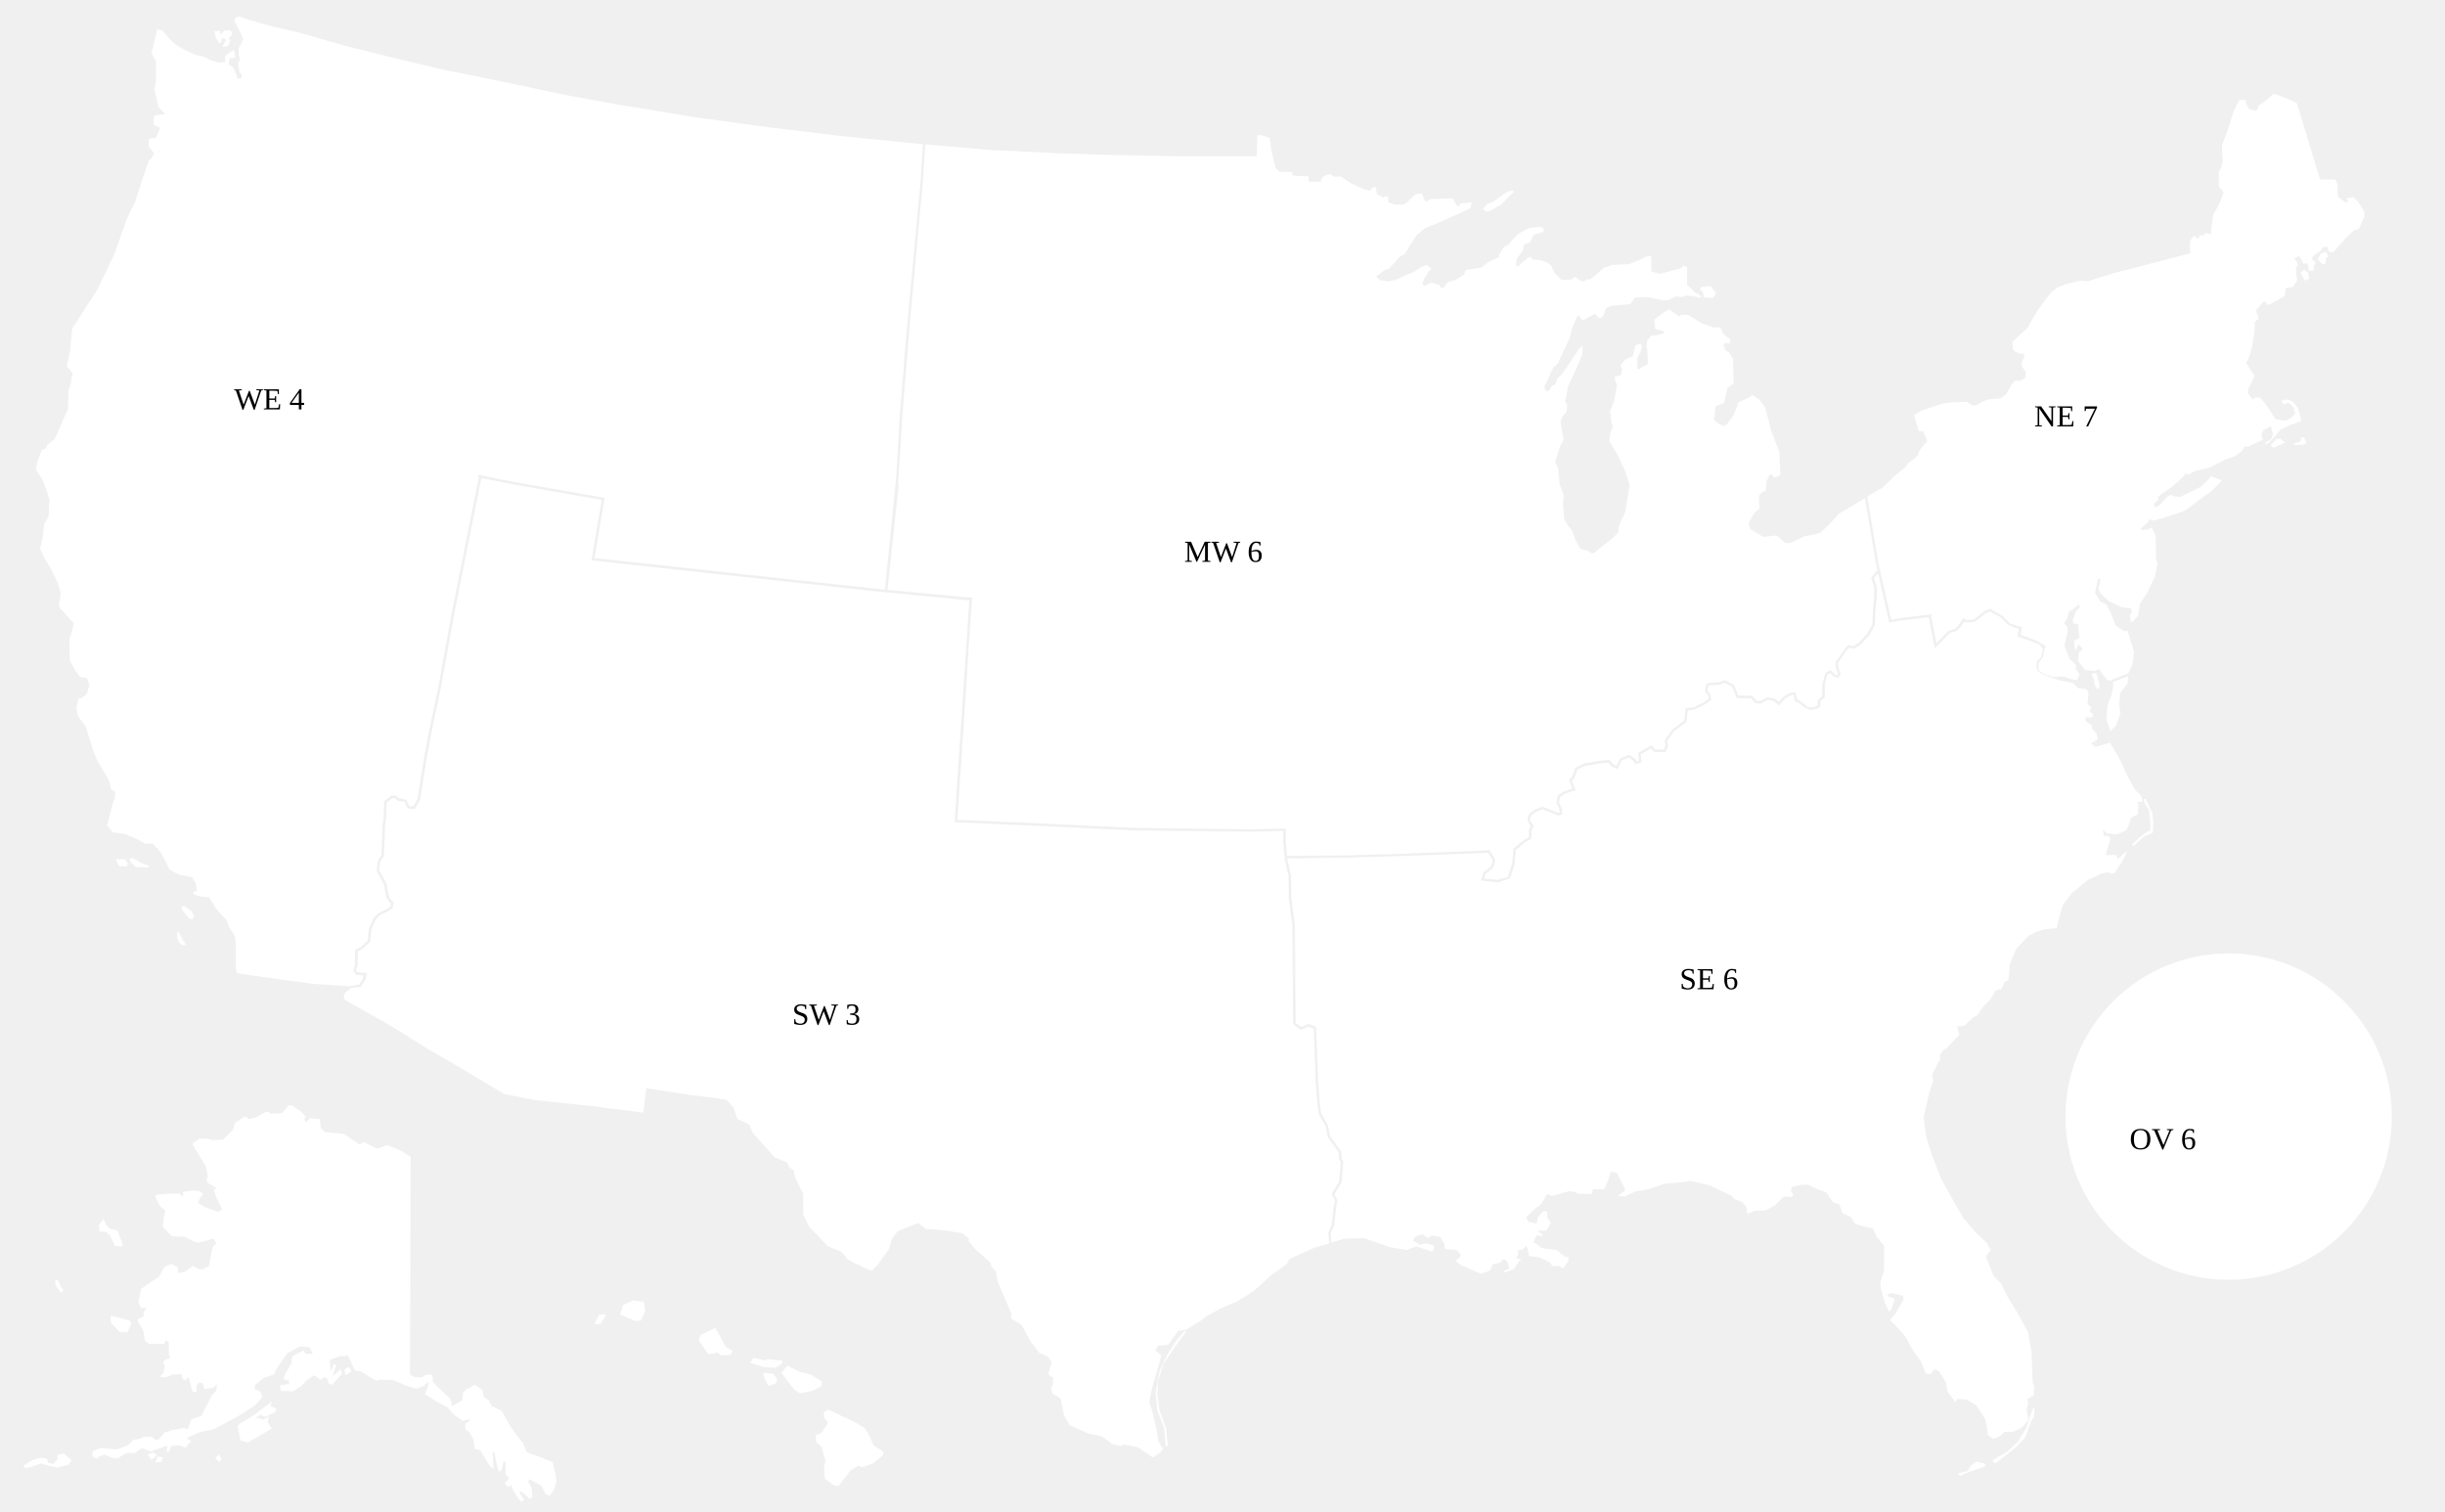
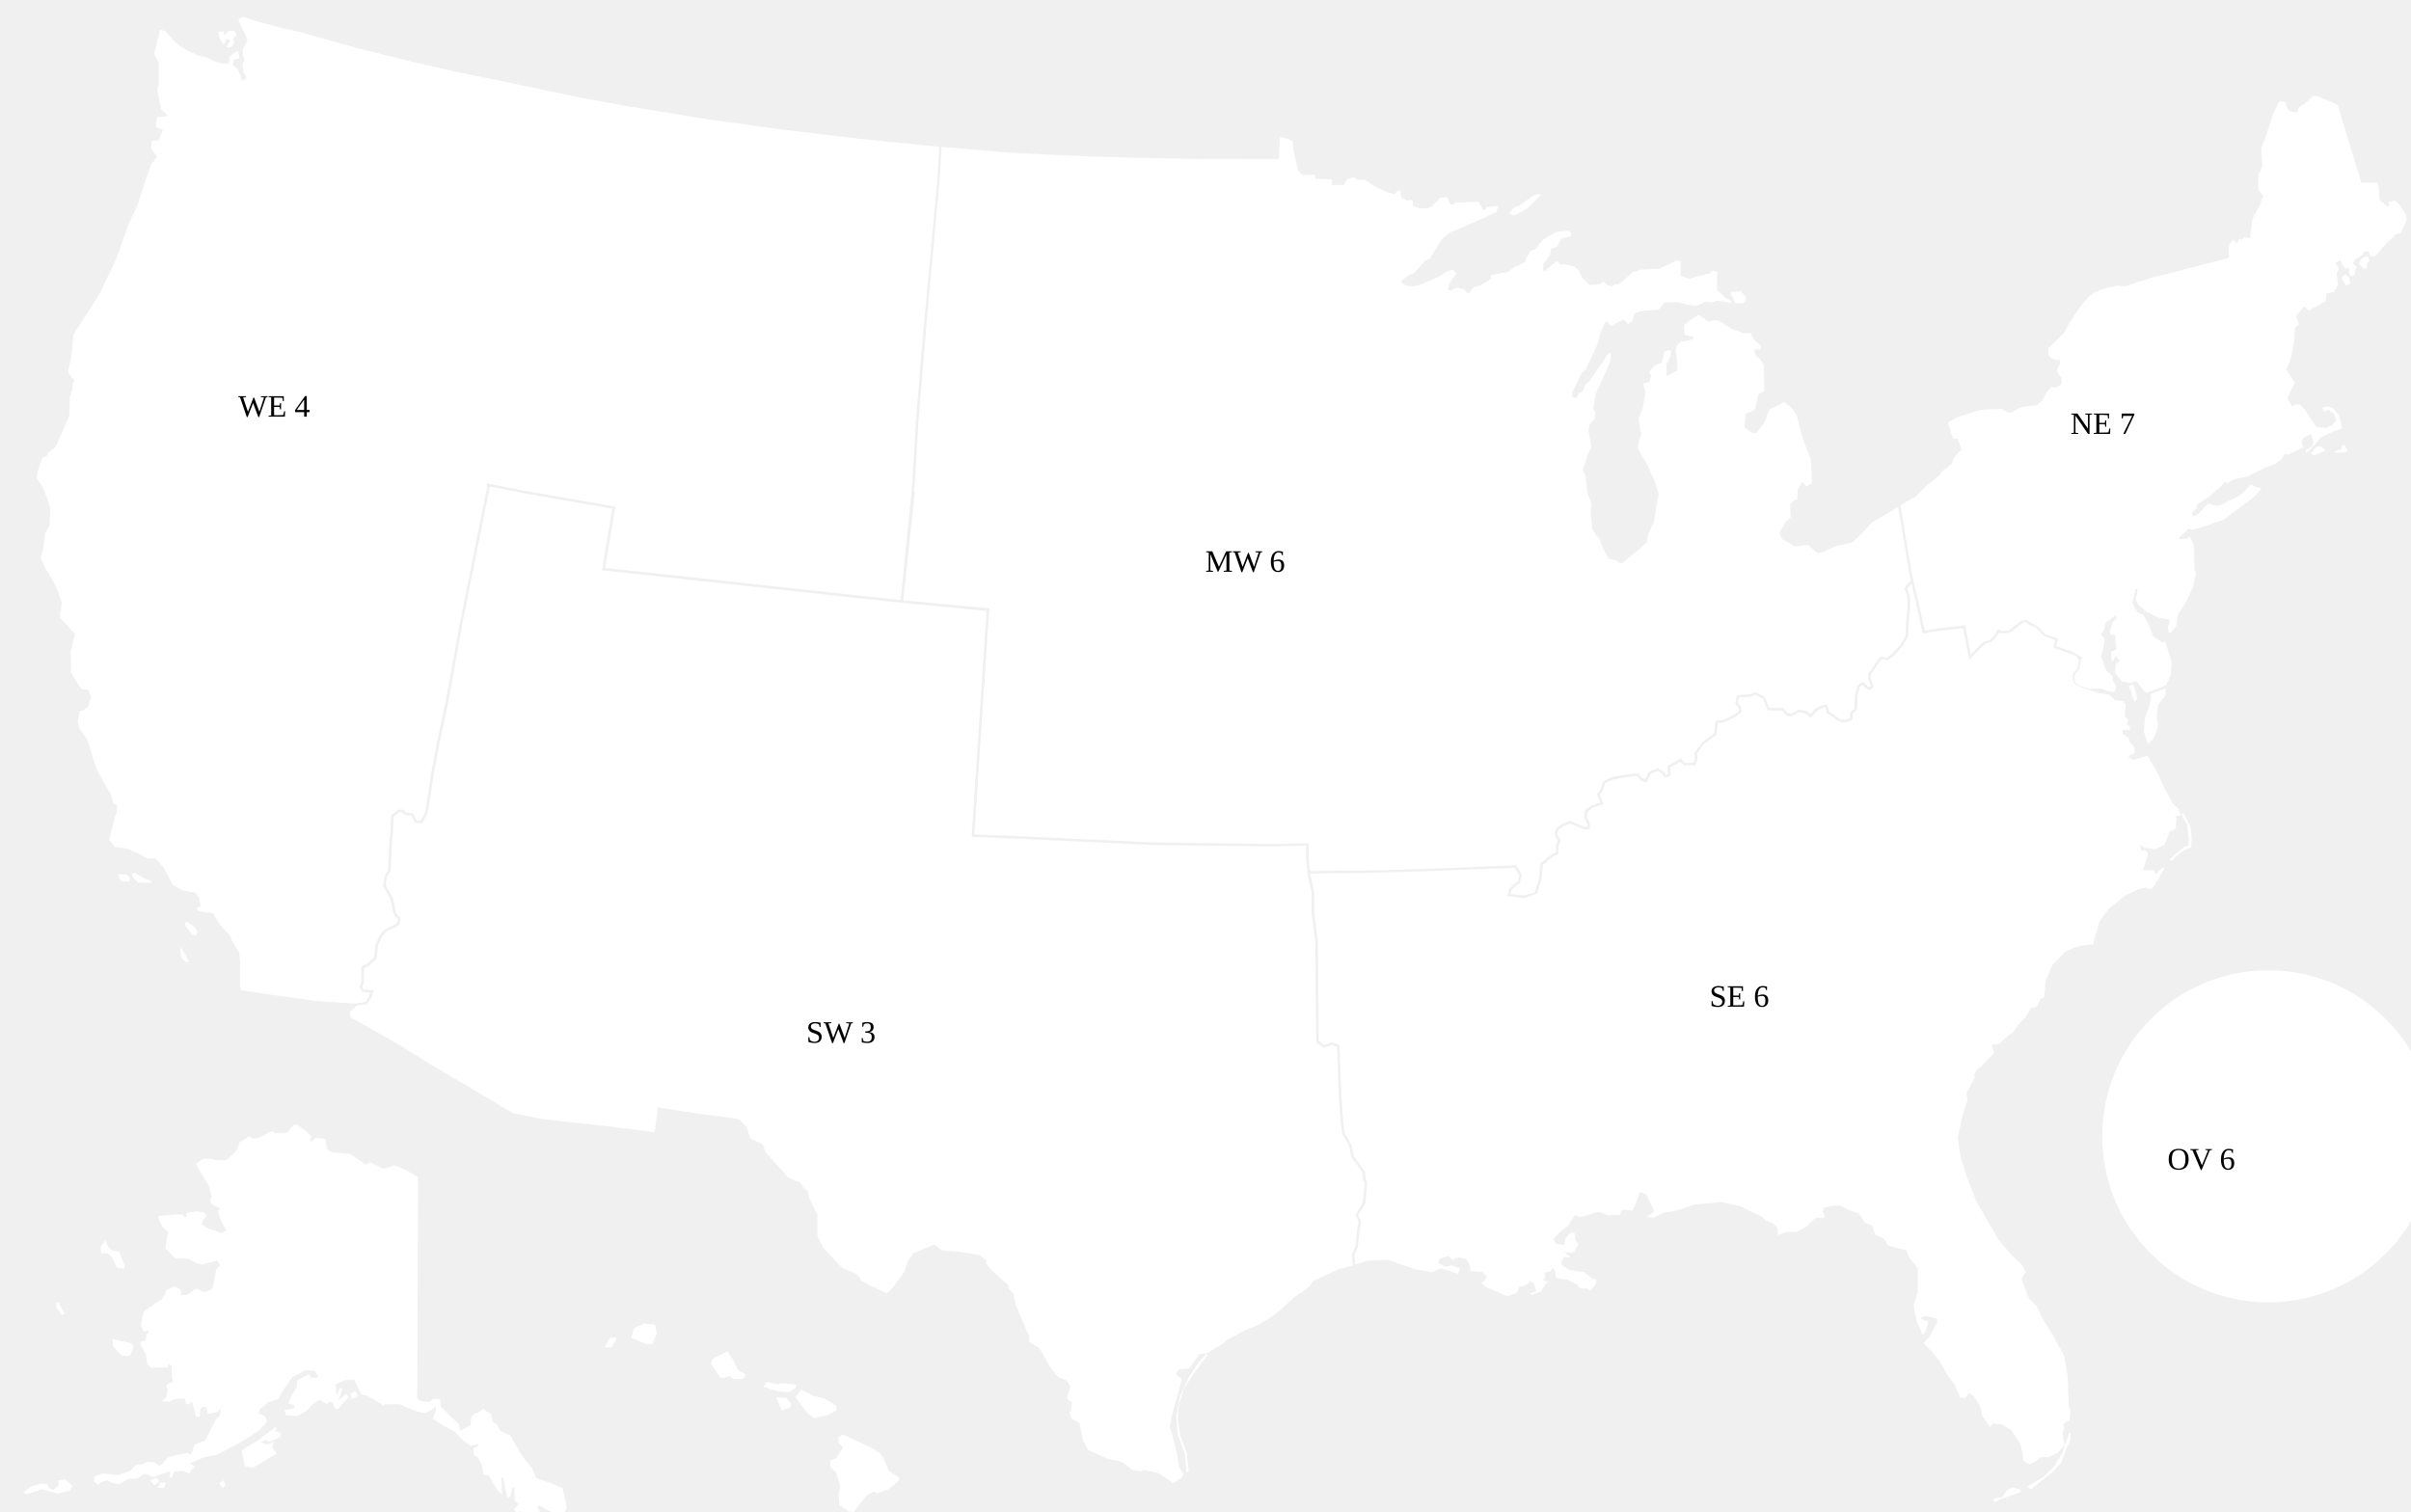
- <svg xmlns="http://www.w3.org/2000/svg" viewBox="0 0 959 593" version="1.1" id="svgdata" style="enable-background:new">
+ <svg xmlns="http://www.w3.org/2000/svg" version="1.1" id="svgdata" style="enable-background:new">
  <defs id="defs3789">
    <style type="text/css" id="style3787">
    .state {fill:#D3D3D3;}
  </style>
  </defs>
  <g id="outlines" class="state" style="fill:#d3d3d3">
    <path style="fill:#ffffff;fill-opacity:1" d="M 93.6,6.4 92.199,7.199 91.9,8 l 2.4,4.801 1.1,2.6 L 93.6,19 v 2.6 l 0.6,1.5 -0.799,1.801 0.5,3.199 1,1.301 -0.201,1.299 -1.5,0.201 L 92.6,29 91.5,26.6 l -1.801,-1.5 L 90,23 92.301,22.5 92,20.699 91.699,19.6 89.6,20.9 88.301,22 v 2.4 L 86,24.6 l -3.4,-1 -2.9,-1.5 -3.1,-0.6 -4.5,-2.1 L 68.9,17.5 66.199,14.9 63.801,12 l -2.102,-0.5 -2.299,9.4 1.799,3.199 V 32 l -0.6,2.9 1.5,7.1 2.701,2.699 -4.4,0.602 L 60.199,49 l 2.602,1.1 -1.602,4 -2.699,0.301 -0.301,2.9 2.256,2.842 c -0.002,0.053 0.013,0.166 0,0.191 -0.016,0.032 -0.06,0.044 -0.076,0.076 -0.011,0.023 0.011,0.055 0,0.078 -0.16,0.319 0.004,-0.083 -0.154,0.076 -0.018,0.018 0.018,0.058 0,0.076 -0.018,0.018 -0.058,-0.018 -0.076,0 -0.018,0.018 0.018,0.058 0,0.076 -0.018,0.018 -0.058,-0.018 -0.076,0 -0.036,0.036 0.036,0.118 0,0.154 -0.018,0.018 -0.06,-0.018 -0.078,0 -0.036,0.036 0.023,0.109 0,0.154 -0.016,0.032 -0.06,0.044 -0.076,0.076 -0.011,0.023 0.018,0.058 0,0.076 -0.018,0.018 -0.051,0 -0.076,0 0,0.026 0.018,0.058 0,0.076 -0.018,0.018 -0.058,-0.018 -0.076,0 -0.036,0.036 0.036,0.118 0,0.154 -0.018,0.018 -0.06,-0.018 -0.078,0 -0.036,0.036 0.036,0.118 0,0.154 -0.018,0.018 -0.058,-0.018 -0.076,0 -0.018,0.018 0.011,0.053 0,0.076 -0.016,0.032 -0.06,0.044 -0.076,0.076 -0.011,0.023 0.018,0.058 0,0.076 -0.018,0.018 -0.06,-0.018 -0.078,0 -0.018,0.018 0.018,0.06 0,0.078 -0.018,0.018 -0.058,-0.018 -0.076,0 -0.036,0.036 0.036,0.116 0,0.152 -0.018,0.018 -0.058,-0.018 -0.076,0 -0.038,0.038 0.038,0.192 0,0.23 -0.04,0.04 -0.114,0.036 -0.154,0.076 -0.008,0.008 -0.004,0.072 0,0.135 L 58.5,62.699 l -2.301,6.5 -3.199,10 -3.199,6.5 -5,14.102 -6.5,13.6 L 30.199,126 28.301,128.9 27.5,137.5 l -1.301,6 2.395,3.09 c -0.02,0.017 -0.043,0.032 -0.055,0.055 -0.023,0.046 0.036,0.116 0,0.152 -0.018,0.018 -0.058,-0.018 -0.076,0 -0.018,0.018 0.011,0.053 0,0.076 -0.016,0.032 -0.06,0.046 -0.076,0.078 -0.026,0.053 0.027,0.356 0,0.383 -0.018,0.018 -0.058,-0.018 -0.076,0 0,0.205 0.024,-0.026 -0.078,0.076 -0.038,0.038 0.038,0.192 0,0.23 -0.018,0.018 -0.058,-0.018 -0.076,0 -0.018,0.018 0.018,0.058 0,0.076 -0.018,0.018 -0.058,-0.018 -0.076,0 -0.038,0.038 0.038,0.192 0,0.23 -0.018,0.018 -0.06,-0.018 -0.078,0 -0.024,0.024 0.024,0.361 0,0.385 -0.018,0.018 -0.058,-0.018 -0.076,0 -0.004,0.003 0,0.347 0,0.383 v 0.691 0.076 c 0,0.026 -0.018,0.058 0,0.076 0.03,0.03 0.083,0.002 0.127,0.002 l -1.152,3.34 -0.201,7.4 -5.199,11.799 -3.1,2.6 -0.301,1.102 -1.799,0.799 -1.5,4.201 L 14,184 l 2.699,4.199 1.602,4.201 1.1,3.6 -0.301,6.5 -1.799,3.1 -0.602,5.801 -1,3.699 L 17.5,219 l 2.699,4.5 2.301,4.801 1.301,4 L 23.5,235.5 23.199,236 v 2.1 l 5.701,6.301 -0.5,2.4 -0.6,2.299 -0.602,1.9 0.201,8.199 2.1,3.701 1.9,2.6 2.699,0.5 1,2.699 L 34,272.301 l -2.1,1.6 h -1.1 L 30,277.801 l 0.5,2.898 3.199,4.4 1.602,5.301 1.5,4.699 1.299,3.1 L 41.5,304 l 1.5,2.6 0.5,2.9 1.6,1 v 2.4 l -0.799,1.9 -1.801,7.1 -0.5,1.9 2.4,2.699 4.199,0.5 4.5,1.801 L 57,330.9 h 2.9 l 2.9,3.1 2.6,4.801 1.1,2.299 3.9,2.1 4.799,0.801 1.5,2.1 0.602,3.201 -1.5,0.6 0.299,1 3.201,0.799 2.699,0.201 2.9,4.699 3.9,4.201 0.799,2.299 2.6,4.201 L 92.5,370.5 v 9.4 l 0.5,1.799 10,1.5 19.699,2.701 14.201,0.9 3.9,-0.602 1.398,-2 0.4,-1.6 -3,-0.299 -1,-1.701 0.6,-1.9 0.102,-6.199 2.299,-1.1 2.6,-2.5 0.5,-4.701 1.701,-3.898 1.9,-2.102 3.398,-1.6 1.4,-1 0.201,-1.4 -0.701,-0.6 -1,-1.5 -1.1,-5.4 -2.801,-5.199 0.4,-3.1 v -0.002 l 0.346,-1.283 0.055,0.084 1.1,-1.799 0.086,-2.145 c 0.014,-5.3e-4 0.033,0.01 0.043,0 0.051,-0.051 0,-0.144 0,-0.217 v -0.219 -0.434 c -0.003,0 -0.005,-0.005 -0.008,-0.006 l 0.002,-0.025 c 0.002,0.01 0.006,0.023 0.006,0.031 0.071,0 0.072,-0.21 0.002,-0.215 L 150.1,323 l 0.301,-1.5 0.299,-7.301 1.801,-1.299 0.9,-0.801 1.799,-0.1 1.301,1.1 2.801,0.5 1.199,2.6 1.6,0.102 1.701,-3.102 2.6,-16.398 2.1,-11.102 3.301,-15.5 5.398,-29.799 10.602,-53.1 -0.371,-0.074 c -0.015,-0.004 -0.024,0 0.07,0 0.024,-0.024 -0.024,-0.359 0,-0.383 0.04,-0.04 0.114,-0.036 0.154,-0.076 0.036,-0.036 -0.036,-0.118 0,-0.154 0.018,-0.018 0.058,0.018 0.076,0 0.038,-0.038 -0.038,-0.192 0,-0.23 0.018,-0.018 0.06,0.018 0.078,0 0.024,-0.024 0.008,-0.064 0,-0.102 l 13.592,2.719 33.984,5.957 0.057,0.072 1.711,0.266 -1.953,11.605 -2,12 27.9,3 83.301,9.1 2.699,0.301 4.4,-44 1.5,-25.4 1.5,-17.9 -0.057,-0.006 0.037,-0.896 0.019,0.002 1.301,-15.199 5.299,-57.131 L 362,56.57 331.199,53.5 302,50 272.699,46 240.4,40.699 222,37.301 l -32.699,-6.891 -0.004,0.02 -1.004,-0.189 0.008,-0.041 -12.865,-2.541 -0.016,-0.045 -1.129,-0.186 0.01,-0.037 -15,-3.49 -23,-5.701 -20,-5.699 -8.602,-1.9 L 98,7.9 Z m -5.5,5.5 -1.5,1.6 -0.5,-1.4 -2,0.201 0.5,2.398 1.5,2.301 0.701,-0.6 0.299,-1.5 L 88.801,15.5 c 0,0 -1.5,2.3 -1.5,2.6 0,0.3 0.898,0.201 0.898,0.201 l 1.4,-0.4 0.701,-2 -0.602,-0.801 1.5,-1.699 -0.799,-1.5 z m -25.799,47.299 0.379,0.064 c -0.012,0.019 0.017,0.055 0,0.072 -0.036,0.036 -0.116,-0.036 -0.152,0 -0.018,0.018 0.018,0.06 0,0.078 -0.038,0.038 -0.192,-0.038 -0.23,0 -0.018,0.018 0.018,0.058 0,0.076 -0.036,0.036 -0.118,-0.036 -0.154,0 -0.018,0.018 0.018,0.058 0,0.076 -0.024,0.024 -0.359,-0.024 -0.383,0 -0.018,0.018 0.018,0.058 0,0.076 -0.018,0.018 -0.051,0 -0.076,0 -0.025,0 -0.101,0.001 -0.182,0 z M 51.9,336.4 50.699,337 l 0.9,1.5 1.6,1.6 4.5,0.201 0.9,-0.602 L 55.5,338.5 Z M 45.5,337 l 0.6,1.5 0.6,1.199 3.201,0.102 L 50.1,338.5 48.801,337 Z m 26.9,18.4 -1.1,0.199 v 1.201 h 0.1 l 1.799,2.299 0.801,1 1.5,0.6 0.6,-1.5 -1,-1.799 z M 69.5,365.5 v 2.199 c 0,0.4 0.699,1.9 0.699,1.9 L 71.5,370.801 73,370.6 71.801,368.699 70,365.5 Z m 43.801,68 -2.701,3.1 -4.5,0.201 -1,-0.801 -1.1,0.199 -3.699,2.102 -2.701,0.6 -1.6,-1 -3.699,2.4 -1.102,3.1 L 87.5,447 83.301,447.199 81.5,446.6 h -3.199 l -2.9,1.9 2.4,4.199 2.898,4.701 L 81.5,461.301 81,462.9 81.5,464 l 3.4,1.9 -1,0.799 1,3.201 2.299,4.4 -1.799,1 -5,-1.801 -2.701,-1.6 0.5,-1.5 1.5,-2.1 -1.5,-1.102 -2.6,-0.299 -3.9,0.6 0.201,1.6 h -0.6 l -1,-1 h -2.102 l -6.799,0.5 -0.5,0.801 1.9,3.699 2.1,1.801 -0.6,2.4 -0.5,3.898 3.6,3.701 5,0.199 3.6,1.801 1.9,0.5 3.199,-0.801 2.6,-0.799 1.102,1.898 c 0,0 -0.4,0.5 -1,1 -0.7,0.5 -1,3.4 -1,3.4 L 82,496.5 l -2.301,1.301 h -1.6 l -1,-0.602 L 75.5,496.6 72.301,499 69.9,499.301 69.6,496.9 67,495.801 l -2.699,1.299 -1.9,3.701 -2.6,1.6 -4.5,3.199 -1,5 1.1,2.701 1.299,-0.5 0.801,0.5 -1.1,1.1 -0.201,2.1 -2.1,0.801 v 1 l 2.1,3.6 0.602,3.9 1.5,1.299 h 6.1 l 0.799,-1.5 1,1 V 531 l 0.602,1.801 L 65.5,533 l -1.5,1 0.6,1.9 -0.5,2.6 -1.5,1.5 2.6,0.301 2.102,-1.102 4,-0.199 0.299,1.9 1.1,0.5 L 74,540.1 l 1.5,5.801 1.5,0.199 0.199,-2.9 1,-1 L 79.5,542.5 80.1,544.9 83.5,544.301 85.1,543 l -0.299,2.6 -1.602,1.5 -2.299,4.5 L 79,555.301 l -4,1.5 L 73.699,560.5 H 72.9 L 72.301,560 71,560.301 l -3.4,0.6 -3.1,1 -2.301,2.699 -1,0.301 -1.6,-1.301 -2.699,-0.199 -1.801,0.799 -2.9,0.602 -2.1,2.1 -4.4,1.6 -6.299,-0.6 -3.1,1.299 v 1.9 l 1.6,1.1 1,-1 2.299,-0.6 2.602,1.1 L 45.9,572 47.5,571.199 l 2.1,-1.299 h 3.201 L 55.699,568 l 3.4,1.301 2.9,-1 3.6,-1.301 -0.299,2.4 h 1 l 0.799,-2.301 3.201,-0.199 2.699,1 0.5,-1.1 1.5,-1.5 L 73.199,564 78.5,561.699 l 5.301,-1.1 2.1,-1.1 7.799,-4.199 6.5,-4.201 2.701,-3.199 -0.801,-2.1 -2.299,-1 0.299,-1.602 3.1,-2.6 4.201,-1.5 1.1,-2.299 1.801,-2.602 2.398,-3.398 5,-2.701 3.701,0.301 L 122.699,531 H 120 l -1,-1.301 -4.4,2.301 -0.199,0.801 v 1.799 l -2.301,3.9 -1,2.4 2.301,0.6 v 1.301 l -3.701,0.6 0.5,2.1 4.701,0.199 3.4,-2.1 1.799,-2.1 3.1,-2.1 2.701,1.799 1.299,-1.1 1.301,0.801 0.5,1.9 1.301,0.299 3.898,-4.4 -0.6,-1.6 -3.199,2.701 1.5,-4.4 -1,-0.301 -1.1,2.9 -0.5,-4.5 3.6,-1.5 3.6,-0.301 2.699,5.801 2.102,0.301 6.5,3.898 0.6,-0.5 h 5.5 l 5.699,2.4 3.701,1.1 2.898,-1.1 L 168,542 v 1.6 l -1.301,3.201 4,2.6 L 175.5,552 l 2.6,2.9 3.4,2.4 2.6,-0.602 0.5,0.301 -2.1,1.301 v 2.299 l 1.6,1.1 1.6,2.9 0.602,3.701 2.1,0.5 3.6,6 1.5,1.299 V 575 l -0.301,-5.699 0.801,0.5 0.6,3.699 1,3.699 1.1,-0.5 0.801,-3.398 h 0.801 v 5 l 1.5,1.5 L 198,581.699 c 0,0 0.701,1.2 1.301,1.5 0.7,0.3 1,-1 1,-1 l 1,2.301 c 0,0 1.6,2.8 2.1,3.4 0.5,0.7 1.299,1 1.299,1 l 0.801,-0.801 -1.301,-1.799 -0.5,-1.602 2.102,1.301 1.898,1.9 1.102,-0.5 -0.201,-3.701 -1.5,-2.699 0.801,-0.801 1.799,1.102 2.701,1.5 1.5,3.1 1.6,0.799 1.801,-2.299 1,-3.4 -0.5,-3.1 -1,-4.4 -5.201,-2.1 -5,-1.801 -1.5,-3.699 -2.299,-2.701 -2.701,-3.898 -3.4,-6 L 192.801,551.5 191.699,549.1 189.801,548 189.199,545.1 186.1,543 l -1.9,1.5 -1.1,0.199 -1.5,1.602 -0.299,3.1 -0.602,0.199 -3.398,1.9 -0.5,-2.6 -7,-6.801 -0.201,-2.9 H 167 l -1.5,1.102 -3.1,-0.201 -1.6,-1 0.299,-85.4 -4.5,-2.699 -4.799,-1.9 -1.9,0.801 -2.1,0.6 -5.201,-2.6 -1.5,1 -6.299,-4.201 -7.102,-0.6 -1.898,-1.5 L 125.5,438.9 121.6,438.6 120,440.199 119.4,439.1 119.9,438 118,435.9 114.4,433.5 Z M 40.6,478.1 38.801,480.5 39,483.1 h 2.4 l 1.799,1.5 1.801,4 2.9,0.301 0.199,-1 L 46,482.6 43.199,482 l -1.5,-1.5 z M 21.699,502 v 1.9 L 23.801,507 l 1.1,-0.801 -1.1,-1.6 L 22.699,502 Z m 226.602,8.1 -4,1.801 -1,3.699 6.1,2.6 L 251.5,517.9 253.1,514 252.5,510.6 Z m -11,5.301 -2.301,0.299 -1.9,3.602 H 235.5 l 2.1,-3.102 z m -193.9,0.699 0.1,2.701 3.4,3.6 3.1,0.199 1.6,-3.699 -0.799,-1 -3.701,-1 z M 280.5,520.801 l -5.801,2.898 -0.699,1.9 3.699,5.5 2.4,-0.299 1.1,-0.5 1.5,1.299 3.701,-0.199 1,-1.5 -2.9,-1.801 -1.9,-3.699 z m 15,11.799 -1.301,1.9 5.4,1.699 L 304,536.5 l 2.6,-1.5 0.301,-1.301 -6.1,-0.6 -0.602,0.5 z m 13.301,3 L 306.5,538.5 l 5,6.5 2.4,1.5 4.799,-1 3.602,-1.801 v -1.898 L 317.9,539.1 313.5,538 Z m -171.9,0.5 -1.801,1 0.4,2.301 2.4,-1.5 z M 299.5,538.5 v 1.199 l 1.9,3.9 L 304.5,542.5 l 0.301,-1.6 -1.602,-2.1 z m -192.699,11.199 -2.701,1.9 -4.699,3.6 -4.801,2.9 -1.4,1.1 1.102,5.801 2.898,0.801 5,-2.9 4.4,-2.6 L 105,557.9 105.5,555.5 103.4,556.801 100.5,556 l 1.6,-1.1 1.9,0.799 3.9,-1.799 0.5,-1.5 L 106,551.6 Z m 217.898,3.102 -1.6,1.299 0.1,2 1.602,1.801 -0.5,1 -2.102,3.1 -2.299,1 0.199,2.6 2.1,1.801 1.602,5.699 -0.602,2.4 0.301,4.5 3.6,2.6 1.801,0.201 2.299,-2.9 2.4,-3.201 3.1,-1.799 1.5,0.6 4.201,-1.5 3.9,-3.199 0.299,-1.301 -4,-2.6 L 340.699,562.5 339.1,560.1 335.699,558 328.1,554.4 Z m -264.6,16.799 -2.199,1 L 59.5,572.5 l 2.1,-1.6 z m -35,0.5 -2.699,0.6 0.299,1.602 -1.898,1.898 -1.9,-0.5 -0.5,-1.6 -2.6,-0.299 -3.4,1 L 9,575.1 l 1.1,0.701 1.6,-0.301 4.4,-1.5 3.701,1.1 2.699,0.5 L 26.9,574.5 28,572.699 Z m 61,0.4 -1.699,1.199 1.5,1.801 1,-1.1 z M 61.9,571.301 60.848,573.5 h 2.352 L 64,571.6 Z M 60.848,573.5 h -0.047 v 0.1 z" id="WE" />
    <path style="fill:#ffffff;fill-opacity:1" d="m 891.5,36.9 -1.801,1.799 -4,2.9 v 1 l -0.799,0.801 -2.701,-0.6 L 880.9,40.5 v -1.1 l -1.301,-0.201 h -1.299 l -2.102,4.201 -2.898,8.9 -1.801,4.799 0.199,4.801 0.201,1.5 -0.801,2.699 -0.799,1 v 6 l 1.898,2.4 -1.5,4 -2.6,4.699 -0.734,5.057 -0.064,-0.023 v 2.627 l -1.5,-0.404 -1.301,0.172 0.15,0.486 -1.09,0.305 -0.061,-0.197 -0.699,0.08 -0.258,0.686 -0.566,0.729 -0.377,-0.314 -1,-1 -1.5,1.9 -0.199,2.289 0.16,2.691 -1.697,0.52 -22.217,5.781 -4.145,1.035 -0.002,-0.018 -0.402,0.119 -1.936,0.484 -0.277,0.174 -4.785,1.424 -4.5,1.5 -3.199,-0.201 -5.5,1.301 -3.1,1.199 -2.4,1.801 -2.1,2.4 -2.701,3.699 -2.9,4.5 -1.5,2.9 -0.6,0.799 -5.799,5.5 0.199,2.602 0.801,1.1 1.799,0.799 h 1.801 v 1.5 l -1.1,2.102 0.299,1.5 1.5,2.1 -0.199,2.299 -1.9,1.102 h -2.1 l -1.6,1.898 -1.801,3.201 -2.1,1.799 -5.201,0.5 -2.6,1.102 -2.1,1.299 -1.6,-0.199 -1.9,-1.301 -6.301,0.201 -3.199,0.5 -4,1.299 -4.4,1.5 -2.9,1.801 1.9,6.1 1.801,0.199 1.299,3.102 0.201,1 -1.1,1 -2.102,2.699 -0.5,1.6 -1.898,1.801 L 748.5,181.5 l -1,1.6 -0.982,0.83 h -0.01 l -0.764,0.611 -1.145,0.859 0.004,0.053 -0.998,0.799 -0.006,-0.053 -0.352,0.338 -0.986,0.791 -0.113,0.271 -4.248,4.1 -1.301,0.5 -4.199,2.602 4.299,25.898 5.102,22.4 3.898,-0.699 L 757,241 l 0.463,-0.094 0.1,0.982 -0.062,0.012 0.131,0.684 0.061,0.6 0.059,0.014 1.75,9.104 4.801,-4.9 2.5,-0.701 1.398,-1.5 L 770,242.5 l 1.6,0.699 2.6,-0.199 2.602,-2.1 2,-1.5 2.1,-0.6 1.5,1.1 2.699,1.4 1.9,1.799 1.301,1.4 4.799,1.6 L 792.5,249 l 5.801,2.1 0.045,-0.055 4.168,2.447 -0.514,0.809 -0.699,3.299 -1.801,2.6 v 2.102 l 0.301,0.799 2,1.301 3.398,1.1 4.301,-0.1 3.1,1 2.1,0.299 1,-2.1 -1.5,-2.1 v -1.801 l -2.398,-2.1 -2.102,-5.5 1.301,-5.299 -0.199,-2.102 -1.301,-1.299 c 0,0 1.5,-1.601 1.5,-2.301 0,-0.6 0.5,-2.1 0.5,-2.1 l 1.9,-1.301 1.9,-1.6 0.5,1 -1.5,1.6 -1.301,3.701 0.301,1.1 1.799,0.301 0.5,5.5 -2.1,1 0.301,3.6 0.5,-0.201 1.1,-1.898 1.6,1.799 -1.6,1.301 -0.301,3.4 2.6,3.398 3.9,0.5 1.6,-0.799 3.201,4.199 1,0.4 7.4,-2.9 1.699,-3.799 0.443,-4.248 0.094,-0.189 -0.055,-0.199 L 837,255.5 l -0.059,0.01 -0.275,-1.004 0.033,-0.006 -0.254,-0.809 -0.209,-0.764 -0.047,-0.047 -1.789,-5.682 -1,0.5 -3.6,-2.398 L 828,240.6 826.1,237 l -2.299,-1 -2.102,-3.6 0.5,-2 0.5,-2.301 0.086,-0.922 1.004,-0.189 -0.09,1.312 -0.699,2.6 1,2 3.199,2.9 4.801,2.299 4,0.6 0.199,1.5 -0.799,1 0.299,2.701 H 836.5 l 2.1,-2.4 0.801,-4.801 2.699,-4 3.1,-6.5 1.102,-5.5 -0.602,-1.1 -0.199,-9.4 -1.6,-3.398 -1.1,0.799 -2.701,0.301 -0.5,-0.5 1.1,-1 2.102,-1.9 -0.049,-0.547 0.947,-0.164 v 0.012 l 1,0.398 4,-1.1 5.801,-1.9 2.6,-1 7.1,-5.299 3.9,-2.9 3.4,-3.6 -4.199,-1.6 -1.301,1.5 -2.9,2.699 -7.9,3.9 -2.299,-0.201 -1.6,-0.6 -1.102,0.6 -2.299,2.602 -1.5,1.299 -1.301,0.301 -0.299,-1.301 1.898,-1.799 -0.398,-0.717 0.863,-0.895 4.836,-3.289 3.6,-3.201 1.9,-2.1 0.801,0.6 2.699,-1.5 5.199,-1.1 7,-3.5 -0.002,-0.01 1.01,-0.27 0.021,-0.031 L 877,178.699 879.4,176.801 880.5,175 l 1.301,0.199 0.395,-0.197 0.019,0.014 3.947,-1.941 0.055,-0.023 0.002,0.096 0.119,-0.148 L 887.5,172.5 l -0.5,-2.301 0.801,-1.5 2.898,-1.5 0.801,3.102 -0.5,1.799 -2.4,1.5 v 1 l 1.9,-1.5 3.9,-4.5 3.9,-1.9 4.199,-1.5 -0.301,-2.398 -1,-2.9 -1.898,-2.4 -1.801,-0.801 -2.1,0.201 -0.5,0.5 1,1.299 1.5,-0.799 L 899.5,159.5 900.301,162.199 898.5,164 l -2.301,1 -3.6,-0.5 -3.9,-6 -2.299,-2.6 h -1.801 l -1.1,0.799 -1.9,-2.6 0.301,-1.5 2.4,-5.199 -2.75,-4.172 -0.676,-1.07 0.125,-0.059 0.699,-0.799 0.734,-2.135 0.082,-0.152 0.09,-0.346 0.195,-0.568 -0.043,-0.019 0.262,-1.014 0.08,0.033 1.1,-6.361 0.201,-4.443 1.5,-1.314 -1,-3.23 3.1,-3.635 1.6,1.516 1.301,-0.506 5.299,-3.131 0.301,-2.928 2.9,-0.506 L 901,109.934 900.801,108.318 900.5,105.189 901.301,103.875 901,102.764 l -1.105,-1.285 1.906,-1.178 1.799,3.199 1.5,-0.301 0.301,1.301 v 1.6 l 1.9,0.201 0.5,-2.701 0.5,-0.6 -1.602,-1.5 1,-1.5 2.4,-1.5 1,-1.5 1.801,-0.199 c 0,0 0.4,2.1 1,2.1 h 1.299 l 4.801,-5.5 3.4,-3.1 1.9,-0.602 L 927.4,85 v -1.9 l -2.301,-3.699 -1.9,-2.1 -2.799,0.5 0.5,1.1 -0.201,0.5 h -0.799 L 917,77.1 916.801,72.301 916,70.4 h -6 L 900.9,40.5 899,39.5 893,37.1 Z m 20.9,61.799 -2,0.701 L 909,101.6 910.801,103.5 c 0,0 1.299,0.101 1.299,-0.199 0,-0.3 0.201,-2 0.201,-2 L 913.199,100.5 Z m -8.6,6.994 -1.5,1.516 1.799,2.928 1.701,-0.908 -0.602,-2.424 z m -1.102,65.807 -0.5,1.699 -2.199,0.701 -0.5,0.6 3.9,-0.1 1.299,-0.5 -1,-2.301 z m -9.799,0.6 -2.301,2.6 1.1,0.9 2.201,-1 2.4,-1 -1.801,-1.5 z m -70.701,91.801 -1.898,0.4 1.1,2.5 0.199,1.799 1.1,1.9 c 0,0 0.9,-0.899 0.9,-1.199 0,-0.3 -0.699,-3.102 -0.699,-3.102 z" id="NE" />
    <rect style="opacity:1;fill:#ffffff;fill-opacity:1" id="OV" width="128" height="128" x="810.144" y="373.956" rx="64" ry="64" />
    <path style="fill:#ffffff;fill-opacity:1" d="m 736.699,224.9 -0.799,0.699 -0.9,1.301 1.1,3 v 4.9 l -0.5,4.799 -0.199,5.6 -2.4,4.102 -3.1,3.398 -2.6,1.801 -2,-0.5 -1.201,1.301 L 721,259.9 V 261.5 l 1,3.1 -1.1,1.301 -1.701,-0.5 -1,-1.1 -0.398,-0.301 -1.102,0.699 -0.898,3.602 L 715.699,273.5 714,275 v 2.199 l -1.801,1 -2.381,0.199 -1.832,-0.793 L 705.9,276 704,274.9 l -0.5,-2.301 -1.301,0.201 -2,1.199 -2.5,2.699 -1.898,-1.699 -2.5,-0.5 -2.4,1.4 h -2.301 l -1.799,-2 -5.602,-0.1 -1.799,-4.5 -2.9,-1.5 -2.1,0.799 -4.201,0.201 -0.5,2.1 1.201,1.5 0.299,2.1 -2.799,2 -3.801,1.801 -2.6,0.398 -0.5,4.5 -4.9,3.602 L 654,290.5 l 0.199,2.199 -0.898,2.301 -4.5,-0.1 -1.301,-1.301 -3.9,2.201 0.201,3.299 -2.4,0.6 -0.801,-1.398 -1.699,-1.201 -2.701,1.1 -1.799,3.5 -2.201,-1 -1.398,-1.6 -3.701,0.4 -5.6,1 -2.801,1.301 -1.199,3.398 -1,1 1.5,3.701 -4.199,1.4 -1.9,1.398 -0.4,2.201 1.199,2.4 V 319.5 l -1.6,0.4 -6.1,-2.5 -2.301,0.9 -2,1.398 -0.799,1.801 1.699,2.4 -0.9,1.799 -0.1,3.301 -2.4,1.301 -2.1,1.699 0.336,-0.006 -1.373,1.004 -0.162,0.002 -0.301,0.199 -0.5,5.602 -1.795,5.684 -3.115,1.068 -0.066,0.055 -1.822,0.492 -6.4,-0.699 0.9,-3.1 3.1,-2.602 0.6,-2.299 -1.801,-2.9 -31.898,1.199 -23.301,0.701 -23.6,0.299 1.5,6.9 0.1,8.5 1.4,10.9 0.299,38.199 2.102,1.602 3,-1.201 2.898,1.201 0.4,10.1 h 0.035 l 0.012,0.9 h -0.047 L 517,423.5 l 0.699,9.5 0.5,3.699 2.602,4.5 0.898,4.4 4.301,6 0.301,3.1 0.6,0.801 -0.701,8.301 -2.799,4.6 1.199,2.4 -0.5,2.6 -0.799,7.299 -1.301,3 0.199,3.701 4.701,-1.5 8.1,-0.301 10.301,3.6 6.5,1.102 3.699,-1.5 3.199,1.1 3.201,1 0.799,-2.1 -3.199,-1.102 -2.6,0.5 -2.701,-1.6 0.801,-1.5 3.1,-1 1.801,1.5 1.799,-1 3.201,0.6 1.5,2.4 0.299,2.301 4.5,0.299 L 573,492 l -0.801,1.6 -1.299,0.801 L 572.5,496 l 8.4,3.6 3.6,-1.299 1,-2.4 2.6,-0.6 1.801,-1.5 1.299,1 0.801,2.898 -2.301,0.801 0.602,0.6 3.398,-1.299 2.301,-3.4 0.801,-0.5 -2.102,-0.301 L 595.5,492 l -0.199,-1.5 2.1,-0.5 1.1,-1.301 0.6,0.801 0.6,3.1 4.201,0.6 4,1.9 1,1.5 h 2.9 l 1.1,1 2.299,-3.1 V 493 h -1.299 L 610.5,490.301 604.699,489.5 601.5,487.199 602.6,484.5 l 2.301,0.301 0.199,-0.602 -1.799,-1 v -0.5 H 606.5 l 1.801,-3.1 L 607,477.699 606.699,475 l -1.5,0.199 -1.898,2.102 -0.602,2.6 -3.1,-0.6 -1,-1.801 1.801,-1.9 1.43,-1.277 1.35,-1.076 0.019,0.055 1.102,-0.801 0.178,-0.287 0.373,-0.297 0.016,-0.33 2.033,-3.285 1.799,0.799 6.801,-1.9 2.1,0.301 1.5,0.801 h 5.201 l 0.398,-1.602 -0.008,-0.066 0.904,-0.266 0.004,0.033 H 628.5 l 0.6,0.199 1.301,-2.699 1.5,-4.4 2.299,0.6 3.102,6 v 1 L 634.6,469 l 2.701,0.301 4.453,-2.141 1.746,-0.172 V 467 l 0.146,-0.027 1.078,-0.105 0.072,-0.104 2.004,-0.363 6,-2.1 6,-0.5 4.398,-0.602 7.602,1.801 8.1,3.9 1.6,1.5 2.9,1.1 1.6,1.9 0.301,2.699 3.199,-1.299 h 3.9 L 696,472.9 l 3.699,-3.6 3.102,0.199 0.5,-1.1 -0.801,-1 0.199,-1.9 4,-0.801 h 2.602 l 2.898,1.5 4.201,1.5 2.4,3.701 2.699,1 1.1,3.4 L 726,477.4 727.6,480 729.5,480.6 734.699,481.9 736,485 l 3,3.699 v 9.5 l -1.5,4.701 0.301,2.699 1.299,4.801 1.801,4 0.799,-0.5 1.5,-4.5 -2.6,-1 -0.299,-0.6 1.6,-0.602 4.5,1 0.199,1.602 -3.199,5.5 -2.1,2.398 3.6,3.701 2.6,3.1 2.9,5.301 2.9,3.898 2.1,5 1.799,0.301 1.602,-2.1 1.799,1.1 2.6,4 0.602,3.6 3.1,4.4 0.799,-1.301 3.9,0.301 3.6,2.301 3.4,5.199 0.801,3.4 0.299,2.9 1.102,1 1.299,0.5 2.4,-1 1.5,-1.602 L 789.9,561.5 793,560 l 2.699,-3.199 -0.5,-1.9 -0.299,-2.4 0.6,-1.9 -0.301,-1.9 2.4,-1.299 0.301,-3.4 -0.6,-1.801 -0.5,-12 -1.301,-7.6 -4.5,-8.199 -3.6,-5.801 -2.6,-5.299 -2.9,-2.9 L 779,493 l 0.699,-1.4 1.102,-1.299 -1.602,-2.9 -4,-3.701 -4.799,-5.5 -3.701,-6.299 -5.299,-9.4 -3.701,-9.699 -2.045,-6.494 -0.613,-3.854 -0.541,-4.254 2.301,-10 1.5,-4.199 -0.5,-2.6 3.299,-6.201 -0.354,-1.057 1.232,-1.984 1.521,-1.059 5,-5.299 -1,-3.201 2.9,-0.199 L 774,399 l 1.6,-0.801 2.301,-3.398 2.699,-2.701 2.1,-3.6 2.4,-0.6 1.1,-2.701 1.602,-0.799 0.5,-6.301 2.6,-6.1 5.055,-5.152 2.777,-1.342 0.027,-0.053 L 802,364.5 l 4.699,-0.5 0.5,-2.4 1.9,-6.5 3.4,-4.699 6.5,-5.301 5.199,-2.4 2.701,-0.6 1.1,0.5 h 1.301 l 3.1,-4.799 1.9,-3.602 -1.301,0.5 -2.301,2.301 -0.6,-1.6 h -4.199 l 1.9,-6.301 L 827,327.801 h -1.9 v -1 l -0.299,-1.301 1.6,1.301 1.5,0.199 2.4,0.301 3.699,-1.602 1.301,-2.898 0.6,-2.102 2.6,-1.299 0.301,-4.201 -0.801,-0.6 2.4,-0.199 -0.6,-2.301 -2.4,-2.4 -3.6,-6.5 -2,-4.799 -0.156,0.033 -0.469,-0.906 0.125,-0.027 -3.701,-6.199 -5.799,1.699 -1.602,-1.5 2.602,-1.4 -0.5,-2.5 -1.801,-1.799 -0.1,-1.4 -2.301,-1.5 -0.1,-1.6 2.699,0.1 0.201,-1.4 -1.201,-0.801 0.5,-1.898 -1.398,-1.102 0.398,-4.699 -0.898,-1.199 -3.201,-0.4 -2.199,-2.1 -4.9,-0.9 -2.9,-1 -3.9,-1.4 -2,-1.301 -0.5,-2.398 0.5,-1.701 1.301,-1.299 0.801,-3.301 -1.4,-1.801 -8.6,-3.1 0.6,-2.9 -2.779,-0.98 L 787.518,244.918 784.6,242 782,240.801 l -1.301,-1 -1.5,0.5 -4.6,3.6 -3.1,0.199 -1.1,-0.299 -1.5,2.199 -1.6,1.5 -2.602,0.801 -5.799,6 L 756.5,242.1 745.301,243.4 741,244.199 Z m 98,40.299 -5.898,2.301 0.1,1.699 -0.701,3.301 -1.6,4.199 -0.4,5.4 1.5,4.6 2.201,-1.898 1.799,-5 -0.5,-3.4 0.4,-4.6 L 834.5,268 Z m 6.801,48.102 -0.699,0.199 0.6,1.9 1.5,2.299 0.6,6.102 -0.199,2 -1.5,0.6 L 838.6,329 836,331.5 l 1.1,0.199 1.1,-1.199 2.801,-2.4 3.4,-1.5 0.199,-3.4 -0.4,-4.398 z m -43.5,238.799 -0.699,0.5 -1,2.801 -1.5,4.6 -3.201,5.301 -4.4,4.199 -3.398,1.9 -2.4,1.5 1.199,1.1 2.701,-2.1 5.299,-4.201 3.701,-3.898 2.5,-6.602 1,-1.699 z m -22.6,21.1 -2.301,1.602 -1.5,2.299 -1.299,0.201 -2.4,0.6 0.9,1.1 2.299,-1.199 4.201,-1.5 3.5,-1.201 -0.4,-1.1 -1.701,-0.301 z" id="SE" />
    <path style="fill:#ffffff;fill-opacity:1" d="m 188.801,187.5 -10.602,52.9 -5.398,30 L 169.5,285.801 167.801,295 l 0.008,0.002 -0.367,1.553 0.021,0.098 -0.062,0.348 -2.6,16.5 -2.102,3.801 -2.799,-0.201 L 158.699,314.5 156.1,314.1 154.901,313 l -1.1,0.1 -2.102,1.701 -0.299,6.799 -0.301,1.5 -0.5,12.5 -1.5,2.4 -0.4,3.301 2.801,5 1.1,5.5 0.701,1.1 1.1,0.9 -0.4,2.398 -1.699,1.201 -3.4,1.6 -1.6,1.801 -1.602,3.6 -0.5,4.9 -3,2.898 -1.898,0.9 -0.102,5.801 -0.6,1.6 0.5,0.801 3.9,0.398 -0.9,3 -1.699,2.4 -3.701,0.4 -2.6,2.199 -0.299,1.5 0.5,1 18.898,10.701 12.102,7.6 14.699,8.6 16.801,10 12.299,2.4 23.986,2.549 2.416,0.344 -0.002,0.008 0.506,0.064 1.664,0.236 0.01,-0.025 13.621,1.725 1.199,-9.6 16.699,2.6 10.943,1.346 3.637,0.66 0.32,0.094 2.6,2.9 1.5,4.4 4.701,2.299 1.299,3.201 7.102,7.898 1.299,1.602 5,2.1 1.1,2.1 1.602,1 0.5,2.699 3.199,6.5 v 8.102 l 2.301,4.699 7.398,7.801 5.201,2.1 1.799,1.9 v 0.6 l 3.9,2.299 1.9,0.602 1.801,1.1 2.6,1 2.4,-2.4 4.398,-6.1 1,-3.701 L 352,483 l 3.6,-1.5 4.5,-1.801 3.1,2.301 7.4,0.6 6.801,1.1 2.6,2.102 v 1.1 l 2.6,3.1 6,5.301 0.201,1.5 1.799,1.898 0.801,4.201 5.299,12.299 -0.199,1.9 4.199,2.6 3.602,6.602 3.398,4.398 3.201,1.301 1.6,2.301 -1.301,4.398 0.602,1 1.299,0.602 -0.299,3.398 -0.602,0.602 0.602,2.299 L 416,548.5 l 1.301,6.5 2.1,3.9 7.6,3.4 5.199,1.1 4.201,3.1 3.199,0.6 1.301,-0.5 5.5,1.1 5.699,3.9 3.1,-1.9 1,-1.5 -1.799,-2.699 -1,-6.1 -1.801,-7 -0.799,-2.4 0.799,-4.5 1.1,-3.9 1.301,-4.5 1.5,-5.5 -2.301,-1.9 1,-1.898 4,-0.301 3.9,-5.5 3.4,-0.6 5.801,-3.6 1.799,-1.5 6.301,-3.4 5.699,-2.4 5.301,-3.199 2.699,-2.102 5.701,-5.299 1.299,-0.801 2.1,-1.5 2.602,-1.9 1,-1.898 9.898,-4.5 5.602,-1.602 L 521,483.5 l 1.301,-3 0.799,-7.199 0.5,-2.4 -1.299,-2.6 2.898,-4.801 0.701,-7.699 L 525.301,455 525,451.9 520.801,446 519.9,441.5 517.301,437.1 516.699,433 516,423.5 l -0.699,-20 -2.102,-0.801 -3.1,1.201 -2.699,-2 -0.121,-0.068 -0.09,-2.402 -0.289,-36.33 -1.4,-10.9 -0.1,-8.6 -1.5,-6.6 -0.6,-6.801 0.1,-4.299 -12.6,0.299 -46.301,-0.5 -44.699,-2.1 -25.299,-1.096 -0.012,-1.004 h 0.01 l 5.699,-86 -36,-3.5 -79.1,-8.6 -0.006,0.051 -0.9,-0.098 0.006,-0.053 -32.199,-3.5 2.199,-13.102 L 236,196.1 201.301,190 Z m 276,334.4 -3.201,3.6 -3.5,5.4 -3.299,6.9 -1.5,8.199 0.6,7 2.699,7.199 0.6,7.102 0.9,-0.301 -0.199,-1.5 -0.5,-5.199 -2.6,-7.201 -0.9,-6.1 0.299,-5.199 2,-6.602 4.4,-6.5 4.801,-6.6 z" id="SW" />
    <path style="fill:#ffffff;fill-opacity:1" d="m 493.801,52.9 -0.602,0.199 -0.299,8.201 -30.1,-0.031 0.016,0.047 -1.006,0.006 -0.01,-0.033 -28.602,-0.59 -18.6,-0.6 -26.5,-1.299 L 362.9,56.641 362,71.061 357.301,122 l 0.051,0.004 -0.104,1 -0.049,-0.004 -0.398,5 -2.801,34 -1.463,24.189 -0.297,3.441 0.303,0.078 -4.443,41.691 33.197,3.059 v 0.24 l -1.496,21.102 0.066,0.004 -0.027,0.998 -0.039,-0.002 -4.301,64.799 24.301,1 44.699,2.1 46.301,0.602 L 503.4,325 v -0.014 l 0.998,0.121 -0.098,4.893 0.5,5.699 L 528.5,335.5 l 23.301,-0.699 32.5,-1.301 2.199,3.699 -0.801,3.102 -3.1,2.5 -0.5,1.799 5.201,0.5 4.1,-1.1 1.699,-5.301 0.5,-5.898 4.201,-3.4 1.898,-1 V 325.5 l 0.701,-1.6 -1.059,-1.539 -0.285,-1.404 0.844,-1.857 2.4,-1.699 2.799,-1 6.1,2.5 0.5,-0.201 v -1.1 l -1.199,-2.699 0.4,-2.801 2.4,-1.6 3.398,-1.199 -0.5,-1.301 -0.799,-2 1.199,-1.301 1,-2.699 v -0.34 l 1,-0.9 v 0.041 l 2.5,-1.301 5.701,-1 4.398,-0.5 1.602,1.801 L 634,300.4 635.4,297.5 639,296 l 2.4,1.699 0.5,0.9 0.9,-0.199 -0.201,-3.1 5.201,-3 1.398,1.699 h 3.5 l 0.5,-1.4 -0.199,-2.4 2.9,-4 4.699,-3.6 0.5,-4.799 3.201,-0.4 3.6,-1.701 2.299,-1.6 -0.199,-1.299 -1.301,-1.602 0.602,-2.898 -0.006,-0.043 1.203,-0.467 3.701,-0.191 2.301,-0.799 3.6,1.799 1.701,4.201 5.398,0.1 1.801,2 h 1.699 l 2.4,-1.4 3.1,0.5 1.5,1.301 1.801,-2 2.301,-1.4 2.398,-0.4 0.602,2.699 1.6,1 2.6,2 0.801,0.201 2,-0.1 L 713,276.699 v -2.1 l 1.699,-1.5 0.102,-4.799 1.1,-4.201 1.9,-1.299 1,0.699 1,1.1 0.699,0.201 0.4,-0.4 L 720,261.699 V 259.5 l 1.1,-1.4 2.5,-3.6 1.301,-1.5 2.199,0.5 2.1,-1.5 3,-3.301 2.201,-3.699 0.199,-5.4 0.5,-5 V 230 L 733.9,226.801 735.1,225 736.4,223.801 735.801,221 731.5,195.4 l -6.199,3.699 -3.9,2.301 L 718,205.1 714,209 l -3.199,0.801 -2.9,0.5 -5.5,2.6 -2.1,0.199 -3.4,-3.1 -5.201,0.6 -2.6,-1.5 -2.199,-1.299 -0.139,0.019 -0.877,-2.057 0.115,-0.863 2.1,-3.701 2,-1.699 -0.199,-5.1 1.6,-1.6 1.1,-0.301 0.201,-3.6 1.5,-3 1.1,0.6 0.199,0.6 0.801,0.201 1.9,-1 -0.4,-9.102 L 694.699,169 692.4,159.9 690,156.699 687.4,154.9 685.801,156 l -3.9,1.801 -1.9,5 -2.699,3.699 -1.102,0.6 -1.5,-0.6 c 0,0 -2.598,-1.5 -2.398,-2.1 0.2,-0.6 0.5,-5 0.5,-5 l 3.398,-1.301 L 677,154.699 677.6,152.1 680,150.5 l -0.301,-10 -1.6,-2.301 -1.299,-0.799 L 676,135.301 676.801,134.5 l 1.6,0.301 0.199,-1.602 L 676,131 l -1.301,-2.6 h -2.6 l -4.5,-1.5 -5.5,-3.4 h -2.699 l -0.6,0.6 -1,-0.5 -3.102,-2.299 -2.898,1.799 -2.9,2.301 0.299,3.6 1,0.301 2.102,0.5 0.5,0.799 -2.602,0.801 -2.6,0.299 -1.5,1.801 -0.299,2.1 0.299,1.6 0.301,5.5 -3.6,2.102 -0.602,-0.201 v -4.199 L 643.5,138 l 0.6,-2.4 -0.799,-0.799 -1.9,0.799 -1,4.201 -2.701,1.1 -1.799,1.9 -0.201,1 0.602,0.799 -0.602,2.6 -2.299,0.5 v 1.102 l 0.799,2.398 -1.1,6.102 -1.6,4 0.6,4.699 0.5,1.1 L 631.801,169.5 631.5,170.301 631.199,173 l 3.602,6 2.898,6.5 1.5,4.801 -0.799,4.699 -1,6 -2.4,5.199 -0.301,2.701 -2.639,2.557 -3.482,2.738 -0.979,0.705 -2.1,1.9 -1.1,0.299 -1.5,-1 -2.949,-0.785 -1.998,-3.441 -0.053,-0.174 L 616.6,208 615,206.199 l -1.5,-2.6 -0.4,-5.5 -0.023,0.002 -0.031,-0.896 0.055,-0.006 0.201,-3 -1.602,-4.5 -0.6,-6.1 -1.1,-2.4 1,-3.1 0.801,-2.9 1.5,-2.6 -0.602,-3.4 -0.6,-3.6 0.5,-1.799 1.9,-2.4 0.199,-2.701 -0.799,-1.299 0.6,-2.6 0.5,-3.201 2.699,-5.699 2.9,-6.801 0.201,-2.299 -0.301,-1 -0.801,0.5 -4.199,6.299 -2.699,4 -1.9,1.801 -0.801,2.299 -1.5,0.801 -1.1,1.9 -1.5,-0.301 -0.199,-1.799 1.299,-2.4 2.1,-4.701 1.801,-1.6 1.1,-2.299 -0.068,-0.041 0.4,-0.902 0.068,0.043 3.199,-6.9 1,-4 1.9,-4.4 0.801,-0.199 L 620.5,125.5 h 0.6 l 4.5,-2.4 1.5,1.6 0.5,0.201 1.301,-1.1 1.1,-3.102 2.4,-0.799 7,-0.6 1.9,-2.602 L 646.5,116.5 l 5.801,1.301 h 1.799 l 3.201,-1.5 2.299,0.199 2.1,-0.6 3.701,0.5 0.799,0.299 1.301,-0.299 -1.301,-1 -1.299,-0.6 -3.201,-3.102 v -7 l -1.5,-0.5 -1.1,1.102 -6.1,1.6 -1.9,0.5 -2.9,-0.801 -0.5,-0.299 v -5.701 l -1.5,-0.199 -2.6,1.299 -4.5,1.9 -6.6,0.301 -3.4,1.1 -4,3.6 -1.6,1 h -1.1 l -1.301,0.801 -1.6,-0.5 -1.6,-1.301 -1.5,1 -3.9,0.201 -2.699,-2.701 -1.5,-3.1 -1.5,-1.1 -3.201,-1 h -2.299 L 600,100.6 596.4,103.5 l -1,1.1 -0.801,-0.5 0.301,-2.6 2.4,-3.199 0.5,-2.4 2.299,-0.801 1.5,-3.1 3.701,-1 0.299,-1 -1.1,-1.1 -4.699,0.5 -4.4,2.4 -2.301,2.299 -1.299,1.801 -1.801,0.799 -1.9,2.9 -0.199,1.301 L 583.5,103 l -2.4,1.9 -6,1 L 574.5,106.5 v 1 l -3.6,2.301 -2.701,0.799 -0.387,0.275 -0.123,-0.021 -0.174,0.234 -0.016,0.012 0.004,0.006 -0.646,0.871 -0.057,-0.076 -0.322,0.59 -0.209,0.281 -0.023,0.143 -0.047,0.086 -1.1,-0.199 -0.6,-1.102 -2.699,-0.799 -1.102,0.199 -1.799,1 -1,-0.6 0.6,-1.9 1.9,-3.1 1.1,-1.1 -1.9,-1.5 -2.1,0.799 -2.9,1.9 -7.4,3.201 -2.898,0.6 -2.9,-0.5 -0.666,-0.467 -0.93,-0.99 3.596,-2.744 1.299,-0.199 4.5,-5 1.801,-0.801 2.301,-3.898 2.398,-3.602 3.102,-2.6 4.799,-2 9.201,-4.1 3.898,-1.801 0.602,-2.299 -4.4,0.4 -0.701,1.1 h -0.6 l -1.799,-3.1 -8.9,0.299 -1,0.801 h -1 l -0.5,-1.301 -0.801,-1.799 -2.6,0.5 -3.199,3.199 -1.602,0.801 h -3.1 l -2.6,-1 V 77.199 L 543.199,77 l -0.5,0.5 -2.6,-1.301 -0.5,-2.898 -1.5,0.5 -0.5,1 -2.4,-0.5 -5.299,-2.4 L 526,69.301 h -2.9 l -1.299,-1 L 519.5,68.9 518.4,70 l -0.301,1.301 h -4.799 V 69.199 L 507,68.9 l -0.301,-1.5 h -4.799 l -1.6,-1.6 -1.5,-6.102 -0.801,-5.5 -1.9,-0.799 z m 99.5,21.799 L 591,75.301 585.6,79.199 583.4,80 l -1.801,2.1 1.701,1 2.1,-0.9 3.299,-1.898 5.102,-5.102 z m 77.6,37.5 -2.201,0.201 -1.6,0.199 -0.299,1.1 1,0.5 0.6,2.5 3.199,0.201 1.301,-1.201 c 0,0 -0.1,-1.5 -0.4,-1.6 -0.3,-0.2 -1.6,-1.9 -1.6,-1.9 z" id="MW" />
  </g>
  <g id="text">
    <text xml:space="preserve" x="91.825" y="160.568" id="WE-text">
      <tspan id="tspan5327" x="91.825" y="160.568">WE 4</tspan>
    </text>
    <text xml:space="preserve" x="310.71" y="401.876" id="SW-text">
      <tspan x="310.71" y="401.876" id="tspan5369">SW 3 </tspan>
    </text>
    <text xml:space="preserve" x="658.792" y="387.995" id="SE-text">
      <tspan id="tspan5335" x="658.792" y="387.995">SE 6</tspan>
    </text>
    <text xml:space="preserve" x="464.464" y="220.361" id="MW-text">
      <tspan id="tspan5339" x="464.464" y="220.361">MW 6</tspan>
    </text>
    <text xml:space="preserve" x="797.87" y="167.247" id="NE-text">
      <tspan id="tspan5343" x="797.87" y="167.247">NE 7</tspan>
    </text>
    <text xml:space="preserve" x="835.27" y="450.753" id="OV-text">
      <tspan id="tspan5335-8" x="835.27" y="450.753">OV 6</tspan>
    </text>
  </g>
</svg>
